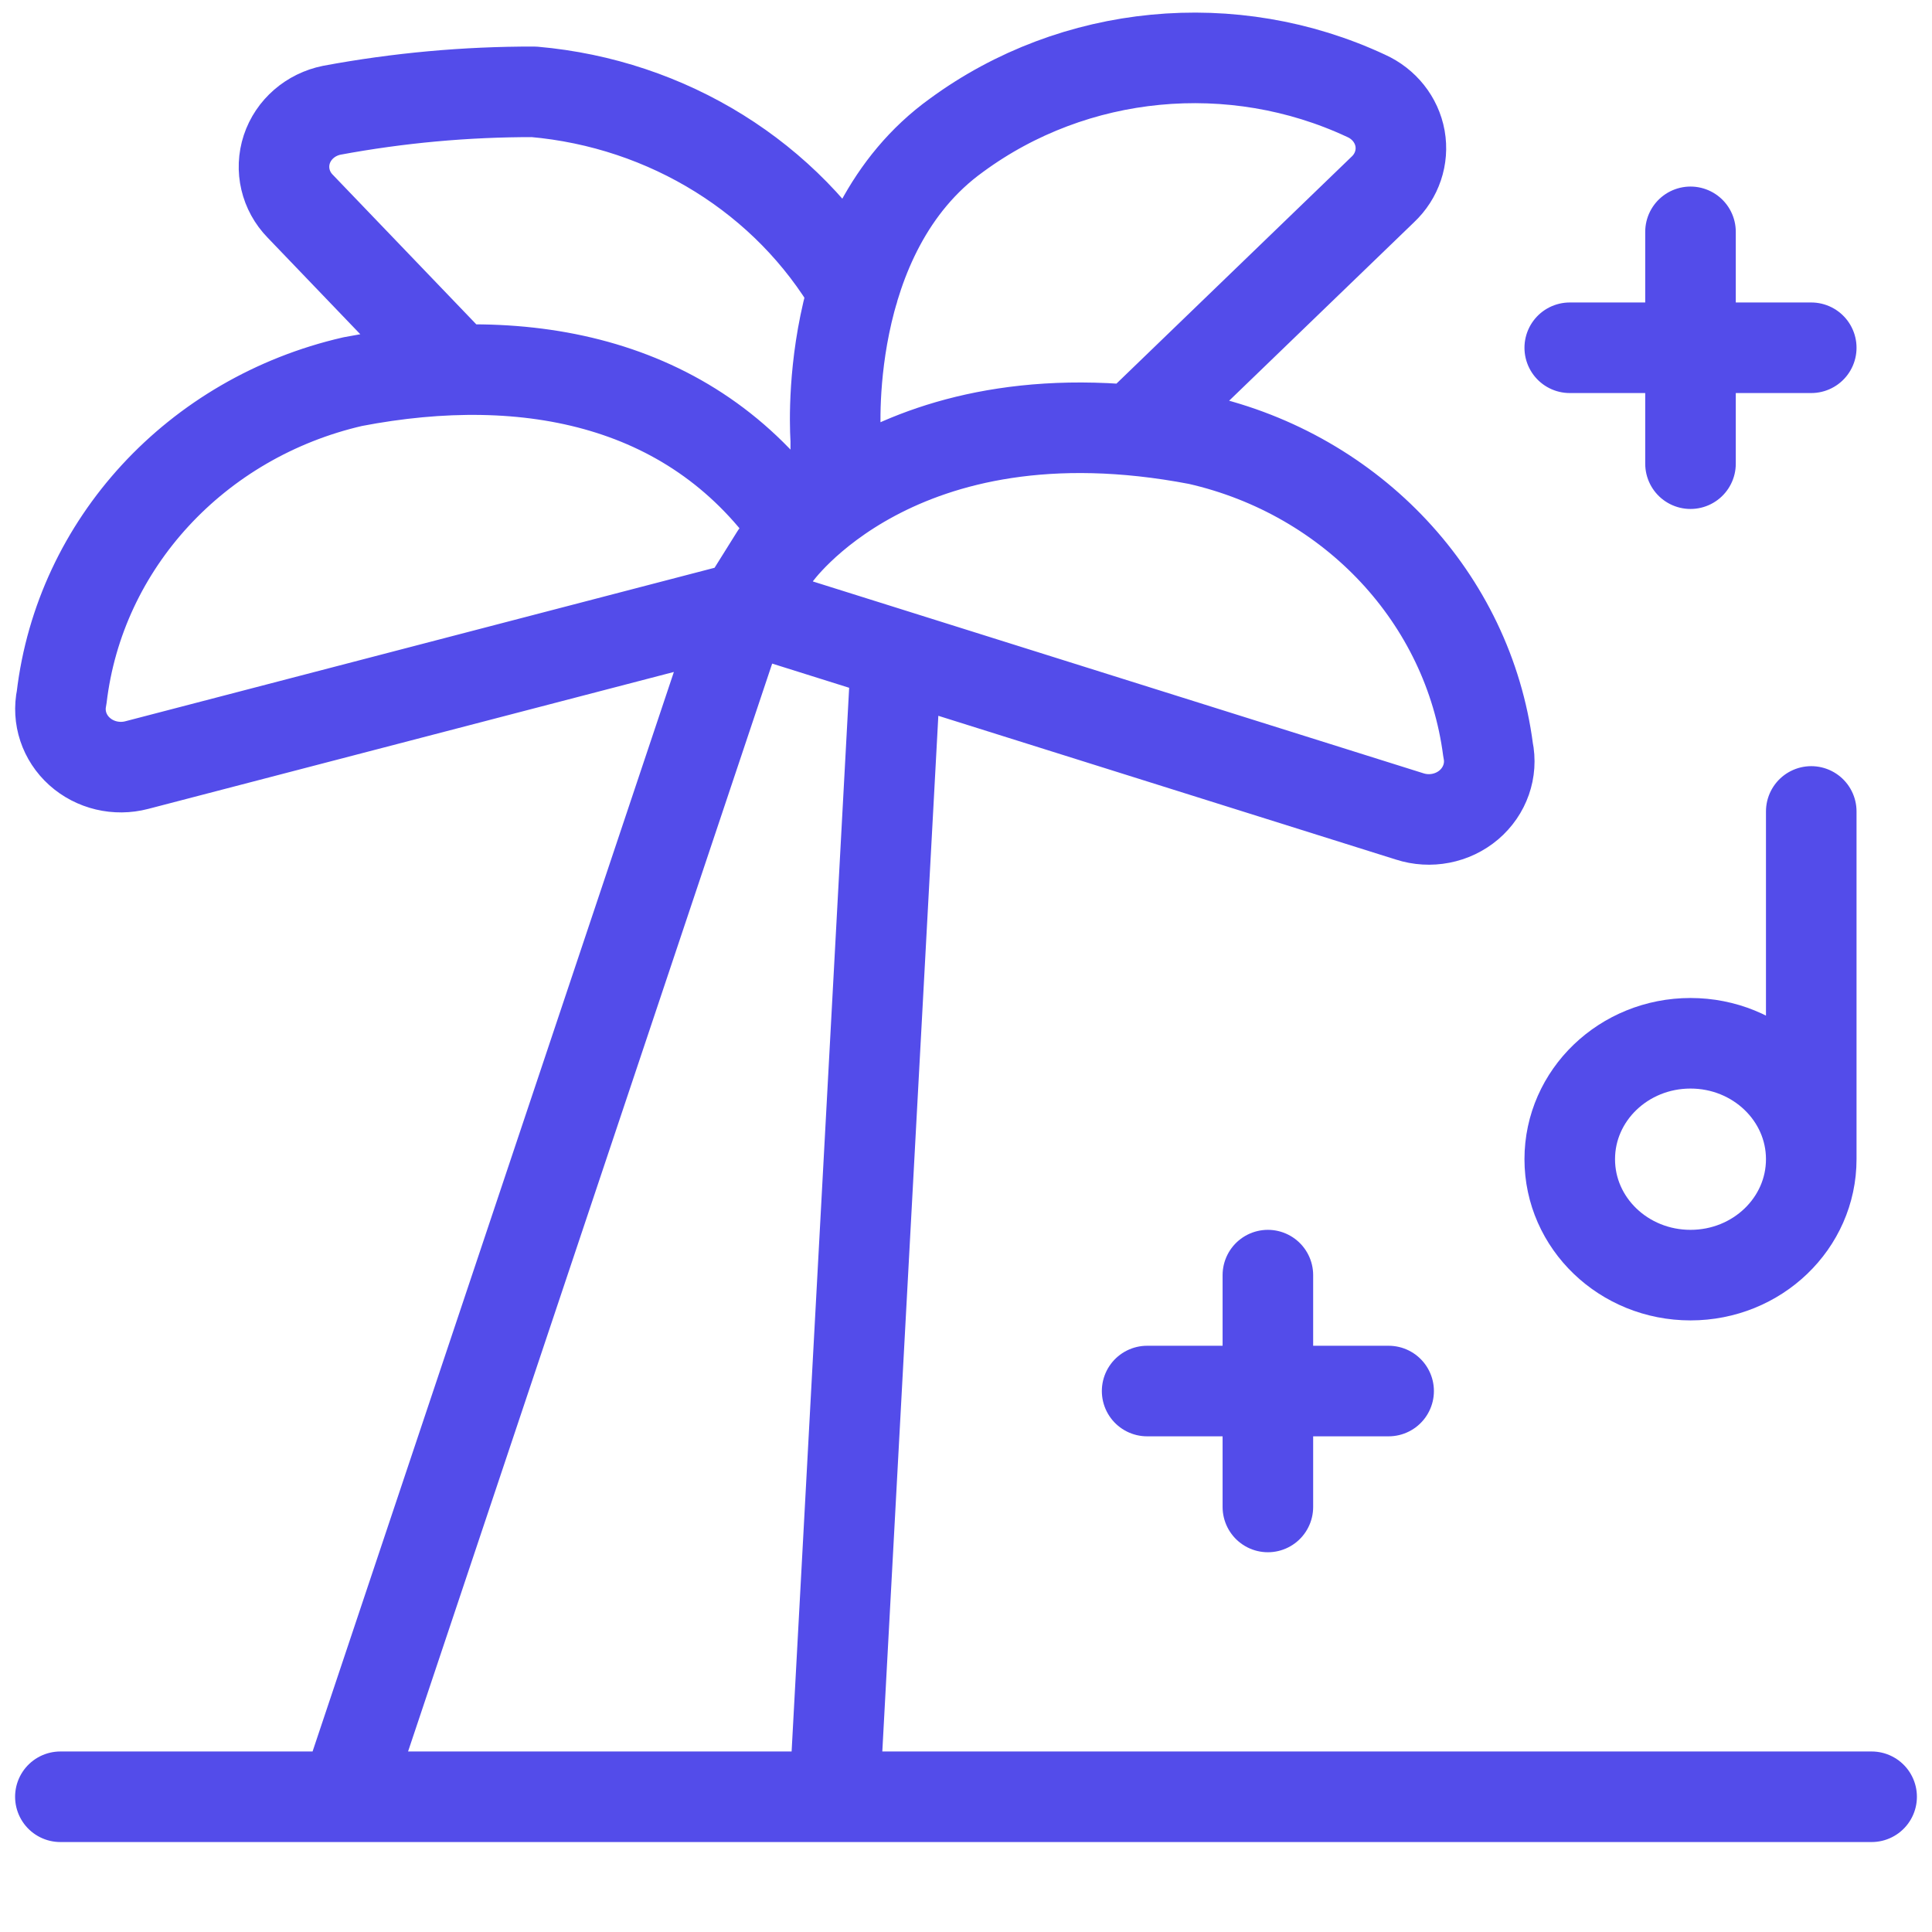
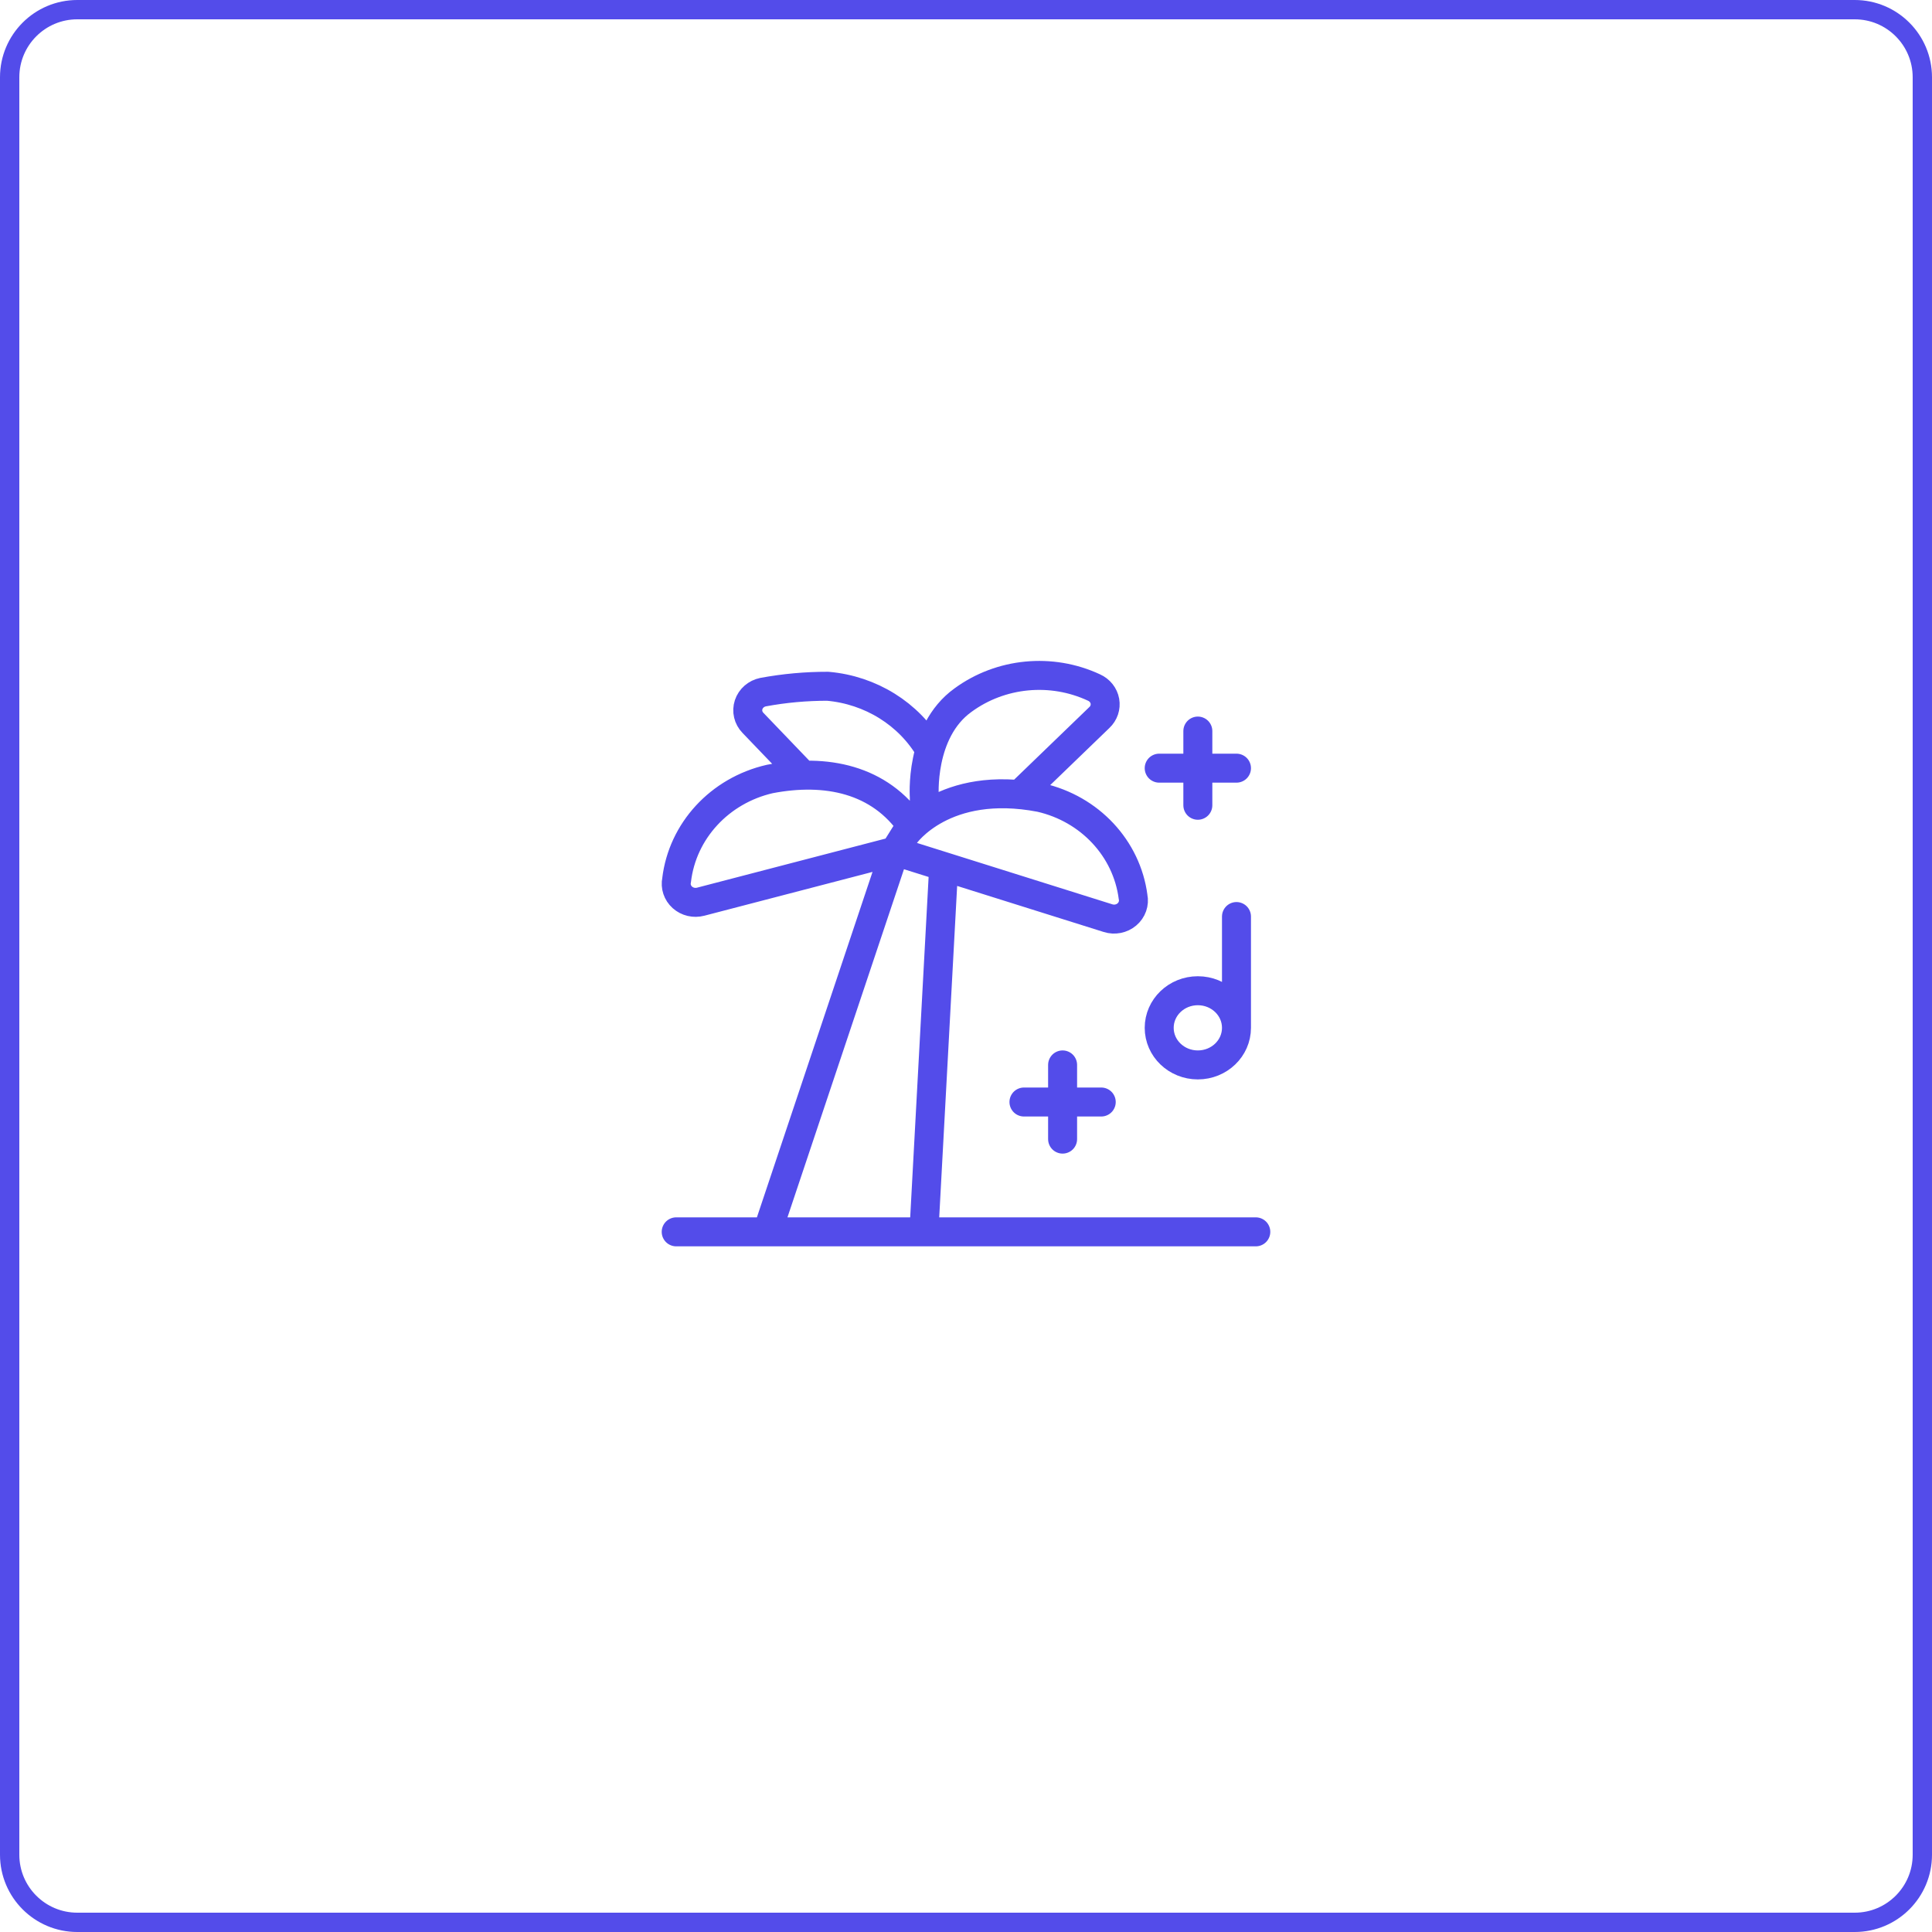
- <svg xmlns="http://www.w3.org/2000/svg" width="32" height="32" viewBox="0 0 32 32" fill="none">
-   <path d="M14.845 10.851L13.823 29.745M5.717 29.76L12.312 10.055M12.312 10.055L23.347 13.522C23.686 13.632 24.06 13.559 24.328 13.332C24.596 13.104 24.718 12.757 24.647 12.42C24.321 9.913 22.407 7.864 19.847 7.281C14.847 6.321 12.847 9.201 12.847 9.201L12.313 10.055M12.312 10.055L2.266 12.672C1.931 12.76 1.572 12.675 1.318 12.447C1.064 12.219 0.952 11.881 1.021 11.553C1.321 9.009 3.249 6.918 5.842 6.321C8.752 5.761 11.54 6.321 13.213 8.785M18.771 7.127L22.904 3.138C23.138 2.918 23.244 2.602 23.189 2.293C23.133 1.983 22.923 1.72 22.627 1.587C20.419 0.556 17.794 0.808 15.843 2.24C13.576 3.87 13.843 7.281 13.843 7.281V8.265M7.572 6.125L4.972 3.415C4.726 3.163 4.642 2.803 4.75 2.474C4.859 2.144 5.144 1.897 5.496 1.826C6.599 1.621 7.719 1.519 8.842 1.521C11.063 1.715 13.042 2.946 14.133 4.813M1 29.76H31M26 5.76H30M28 3.84V7.68M19 23.04H23M21 21.12V24.96M30 19.2C30 20.261 29.105 21.12 28 21.12C26.895 21.12 26 20.261 26 19.2C26 18.14 26.895 17.28 28 17.28C29.105 17.28 30 18.14 30 19.2ZM30 19.2V13.44" stroke="#534CEA" stroke-width="1.5" stroke-linecap="round" stroke-linejoin="round" />
+ <svg xmlns="http://www.w3.org/2000/svg" width="100" height="100" viewBox="0 0 100 100" fill="none">
+   <rect x="0.5" y="0.5" width="99" height="99" rx="3.5" stroke="#534CEA" />
+   <path d="M48.845 44.851L47.823 63.745M39.717 63.76L46.312 44.055M46.312 44.055L57.347 47.522C57.686 47.632 58.06 47.559 58.328 47.331C58.596 47.104 58.718 46.757 58.647 46.42C58.321 43.913 56.407 41.864 53.847 41.281C48.847 40.321 46.847 43.201 46.847 43.201L46.313 44.055M46.312 44.055L36.266 46.672C35.931 46.76 35.572 46.675 35.318 46.447C35.064 46.219 34.952 45.881 35.021 45.553C35.321 43.009 37.248 40.917 39.842 40.321C42.752 39.761 45.54 40.321 47.213 42.785M52.771 41.127L56.904 37.138C57.138 36.918 57.244 36.602 57.189 36.293C57.133 35.983 56.923 35.72 56.627 35.587C54.419 34.556 51.794 34.809 49.843 36.24C47.576 37.87 47.843 41.281 47.843 41.281V42.265M41.572 40.125L38.972 37.415C38.726 37.163 38.642 36.803 38.75 36.474C38.859 36.144 39.144 35.897 39.496 35.825C40.599 35.621 41.719 35.519 42.842 35.521C45.063 35.715 47.042 36.946 48.133 38.813M35 63.76H65M60 39.76H64M62 37.84V41.68M53 57.04H57M55 55.12V58.96M64 53.2C64 54.261 63.105 55.12 62 55.12C60.895 55.12 60 54.261 60 53.2C60 52.14 60.895 51.28 62 51.28C63.105 51.28 64 52.14 64 53.2ZM64 53.2V47.44" stroke="#534CEA" stroke-width="1.5" stroke-linecap="round" stroke-linejoin="round" />
</svg>
